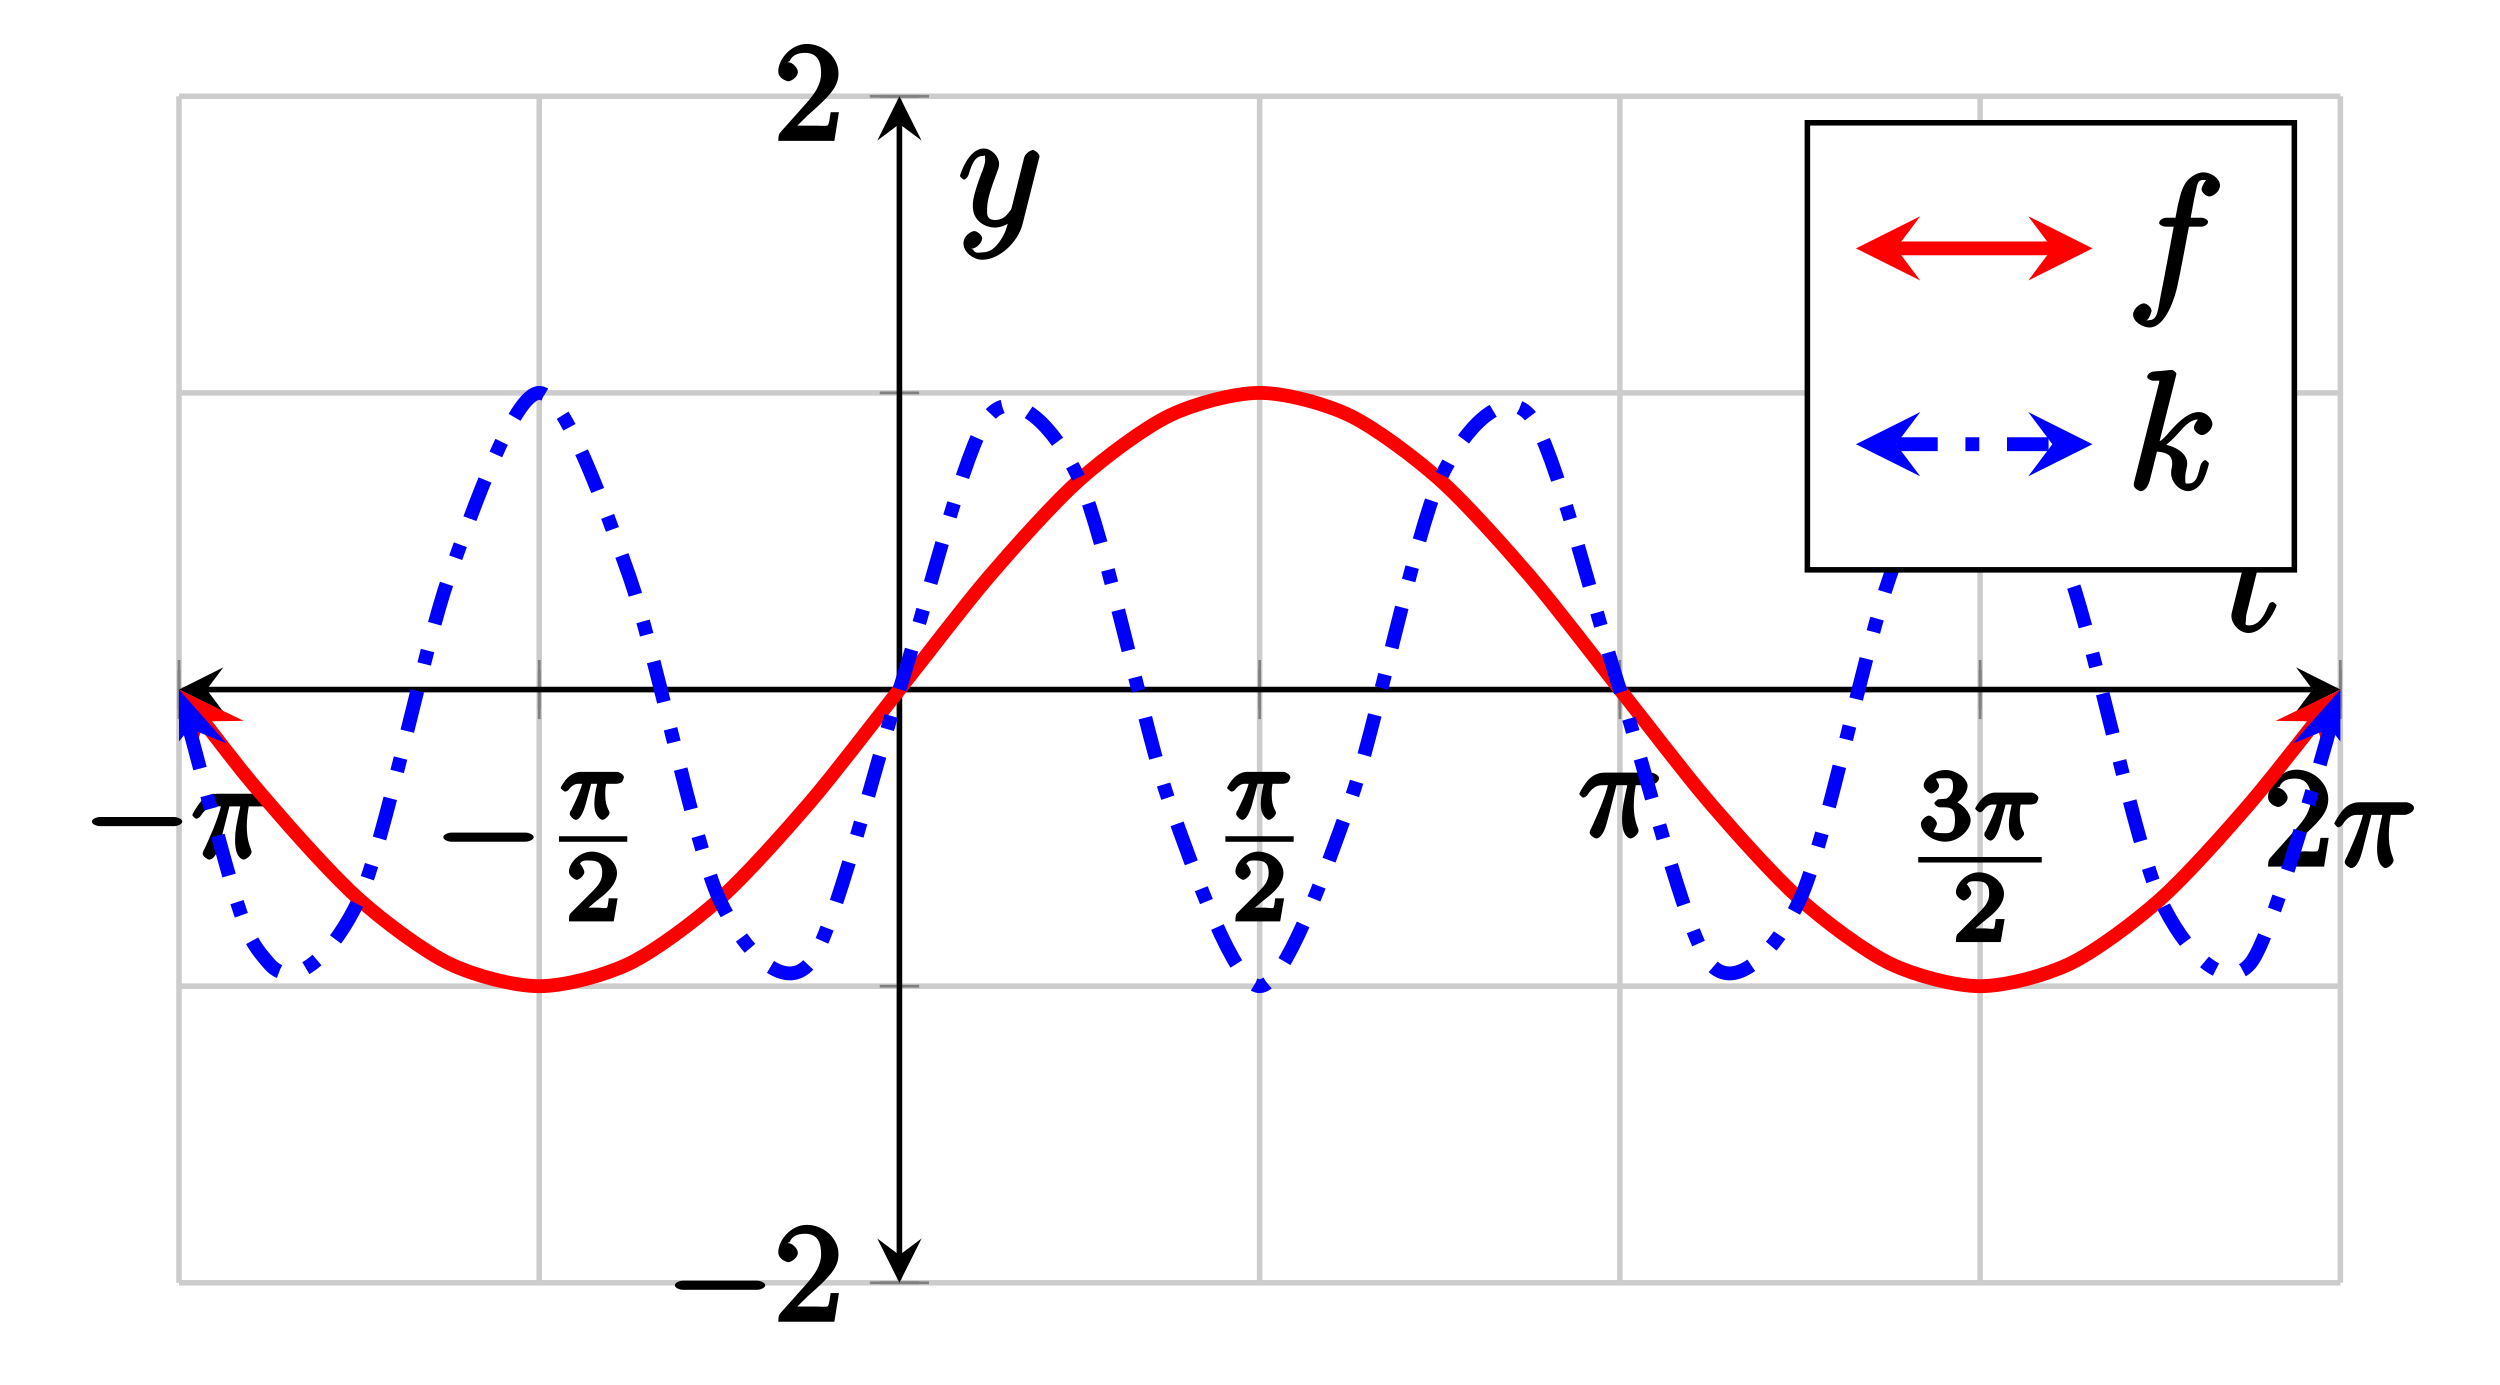
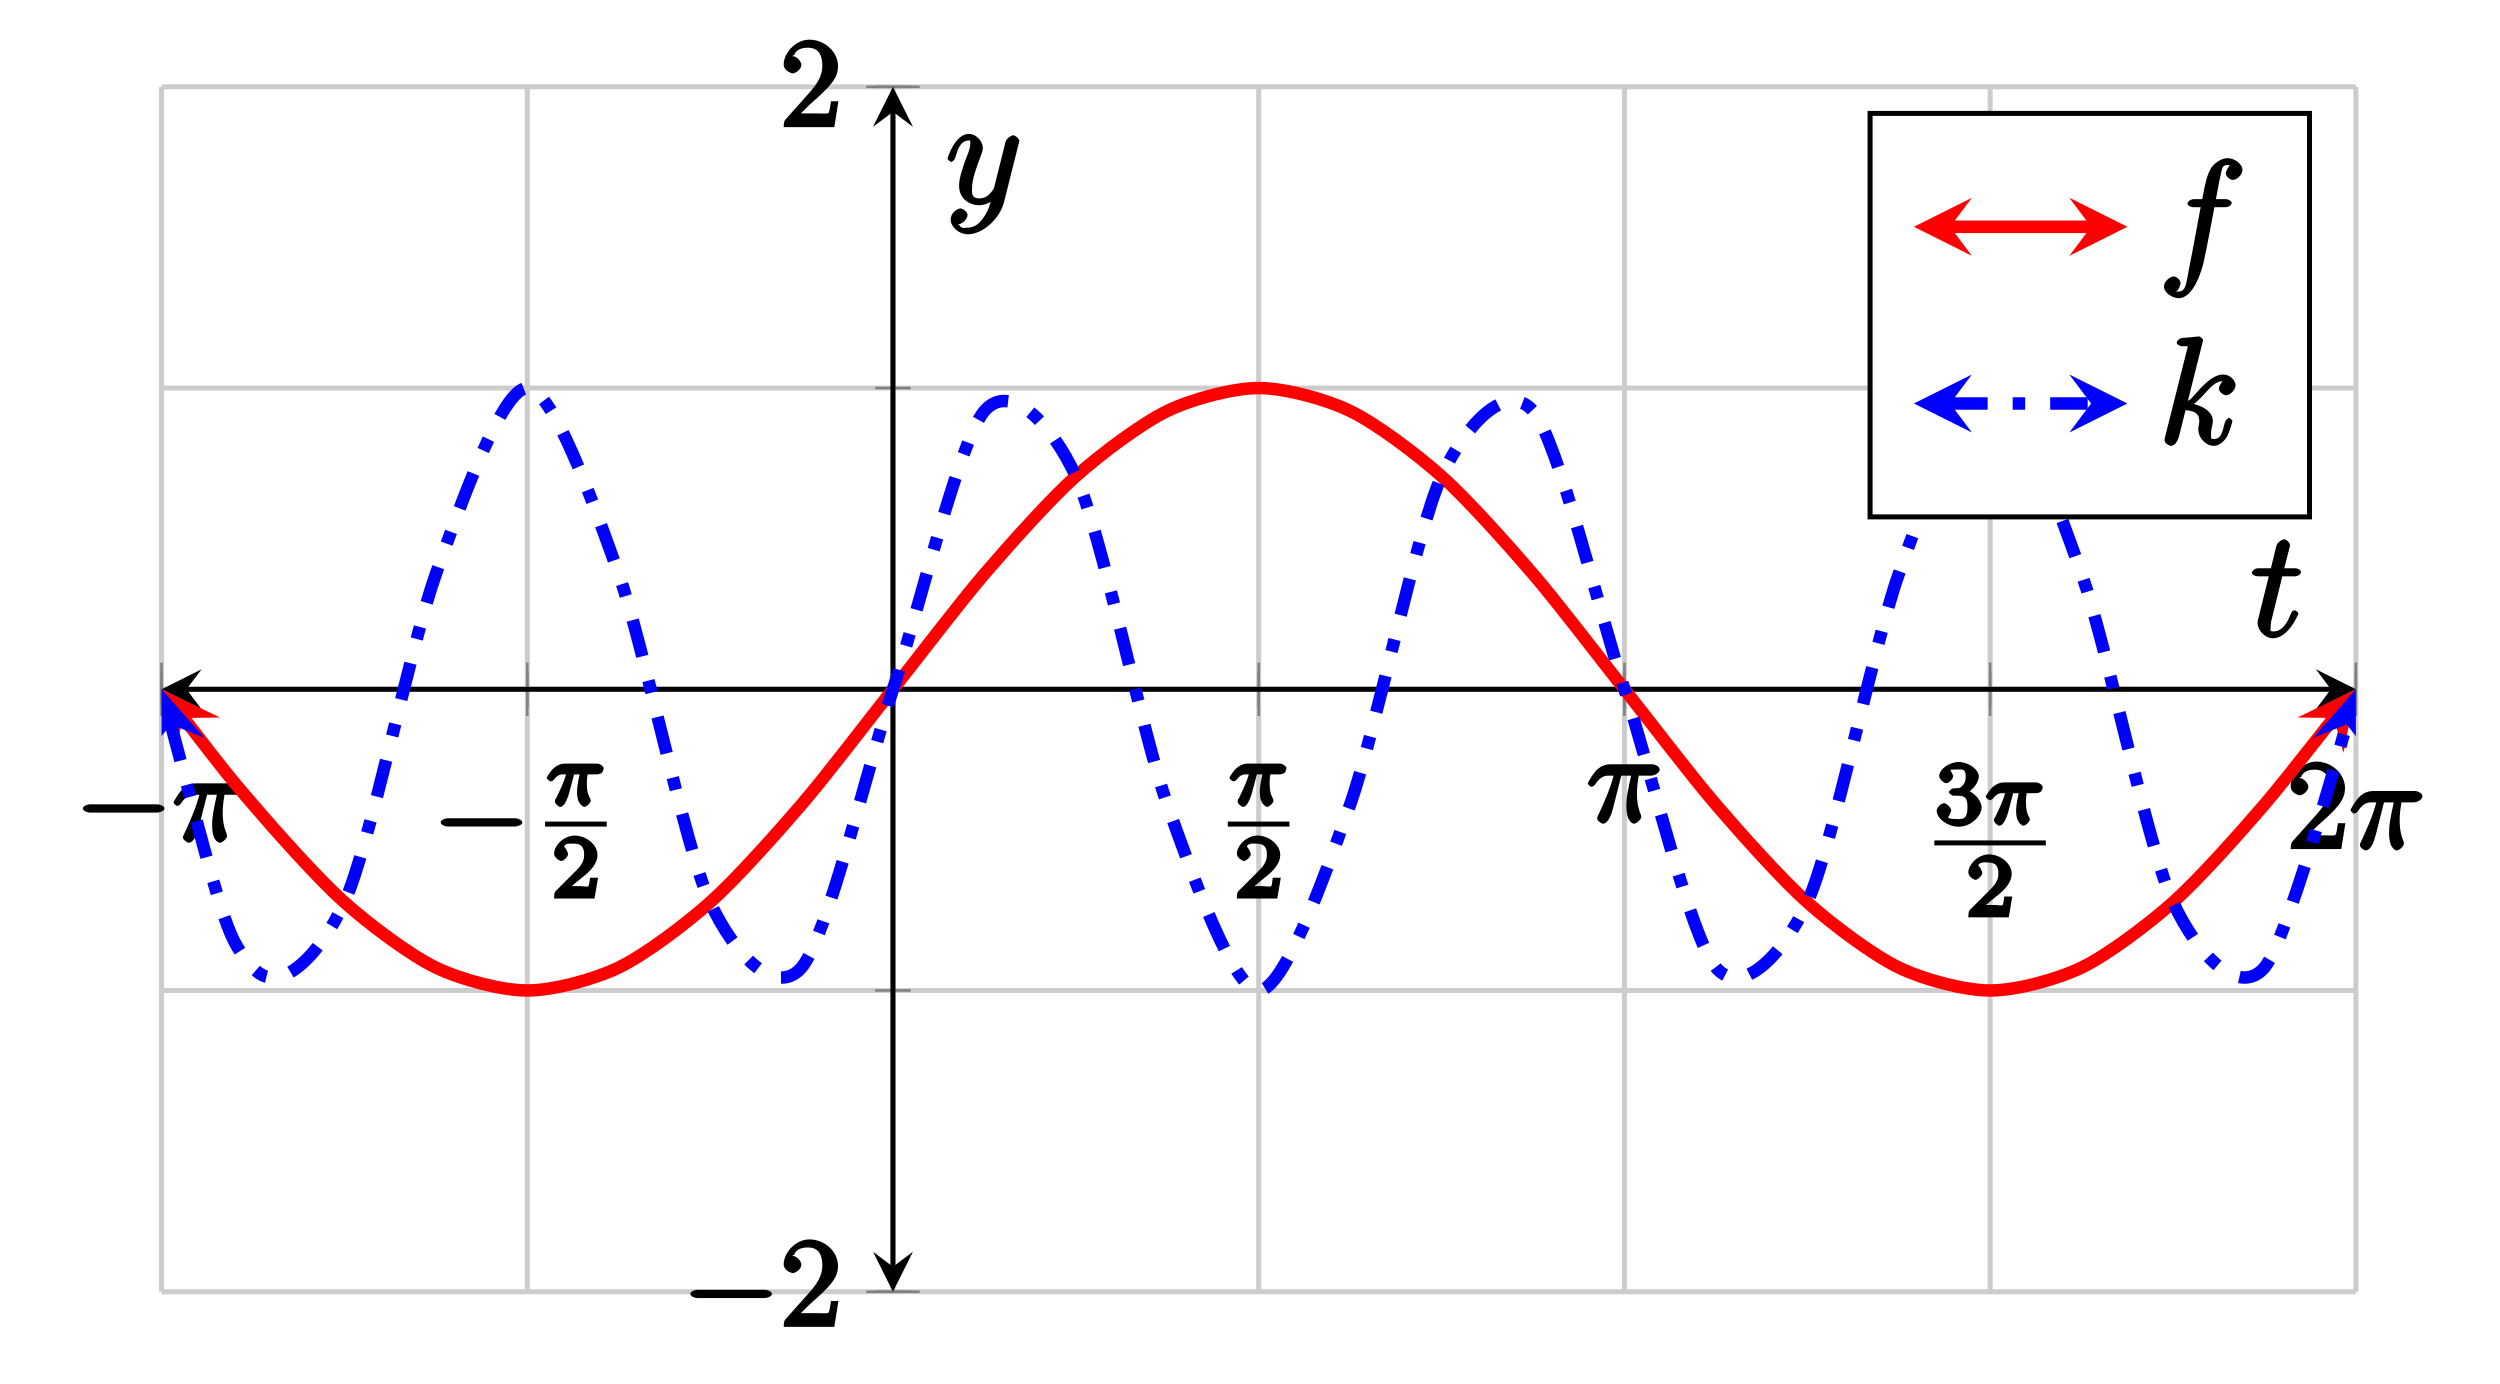
- <svg xmlns="http://www.w3.org/2000/svg" xmlns:xlink="http://www.w3.org/1999/xlink" width="179.76pt" height="99.57pt" viewBox="0 0 179.76 99.57" version="1.1">
+ <svg xmlns="http://www.w3.org/2000/svg" xmlns:xlink="http://www.w3.org/1999/xlink" width="199.19pt" height="110.25pt" viewBox="0 0 199.19 110.25" version="1.1">
  <defs>
    <g>
      <symbol overflow="visible" id="glyph0-0">
        <path style="stroke:none;" d="" />
      </symbol>
      <symbol overflow="visible" id="glyph0-1">
        <path style="stroke:none;" d="M 6.562 -2.297 C 6.734 -2.297 7.125 -2.422 7.125 -2.625 C 7.125 -2.828 6.734 -2.953 6.562 -2.953 L 1.172 -2.953 C 1 -2.953 0.625 -2.828 0.625 -2.625 C 0.625 -2.422 1 -2.297 1.172 -2.297 Z M 6.562 -2.297 " />
      </symbol>
      <symbol overflow="visible" id="glyph1-0">
        <path style="stroke:none;" d="" />
      </symbol>
      <symbol overflow="visible" id="glyph1-1">
        <path style="stroke:none;" d="M 2.641 -3.719 L 3.547 -3.719 C 3.266 -2.406 3.172 -1.969 3.172 -1.312 C 3.172 -1.156 3.172 -0.891 3.25 -0.547 C 3.344 -0.109 3.641 0.109 3.781 0.109 C 3.984 0.109 4.359 -0.234 4.359 -0.422 C 4.359 -0.484 4.359 -0.516 4.312 -0.641 C 4.016 -1.359 4.016 -2.016 4.016 -2.297 C 4.016 -2.828 4.094 -3.359 4.156 -3.719 L 5.156 -3.719 C 5.297 -3.719 5.828 -3.875 5.828 -4.219 C 5.828 -4.453 5.438 -4.625 5.25 -4.625 L 1.906 -4.625 C 1.688 -4.625 1.188 -4.578 0.75 -4.109 C 0.406 -3.719 0.094 -3.141 0.094 -3.094 C 0.094 -3.078 0.266 -2.828 0.391 -2.828 C 0.469 -2.828 0.609 -2.922 0.672 -3 C 1.156 -3.766 1.609 -3.719 1.812 -3.719 L 2.156 -3.719 C 1.891 -2.672 1.344 -1.469 1 -0.719 C 0.891 -0.531 0.844 -0.391 0.844 -0.312 C 0.844 -0.125 1.188 0.109 1.312 0.109 C 1.609 0.109 1.859 -0.328 1.984 -0.703 C 2.125 -1.156 2.125 -1.172 2.25 -1.672 L 2.766 -3.719 Z M 2.641 -3.719 " />
      </symbol>
      <symbol overflow="visible" id="glyph2-0">
        <path style="stroke:none;" d="" />
      </symbol>
      <symbol overflow="visible" id="glyph2-1">
        <path style="stroke:none;" d="M 2.172 -2.531 L 2.75 -2.531 C 2.703 -2.312 2.547 -1.672 2.547 -1.125 C 2.547 -0.844 2.578 -0.656 2.625 -0.5 C 2.734 -0.156 3.016 0.062 3.125 0.062 C 3.297 0.062 3.641 -0.266 3.641 -0.438 C 3.641 -0.5 3.578 -0.656 3.531 -0.719 C 3.406 -0.984 3.328 -1.25 3.328 -1.812 C 3.328 -1.953 3.328 -2.234 3.391 -2.531 L 4.109 -2.531 C 4.234 -2.531 4.422 -2.578 4.5 -2.641 C 4.594 -2.703 4.672 -2.969 4.672 -3 C 4.672 -3.203 4.312 -3.391 4.188 -3.391 L 1.562 -3.391 C 1.281 -3.391 0.938 -3.266 0.625 -2.969 C 0.453 -2.812 0.125 -2.312 0.125 -2.25 C 0.125 -2.156 0.406 -1.969 0.438 -1.969 C 0.516 -1.969 0.641 -2.031 0.688 -2.094 C 1.047 -2.578 1.344 -2.531 1.5 -2.531 L 1.672 -2.531 C 1.516 -1.953 1.188 -1.266 1.062 -1.016 C 0.891 -0.625 0.875 -0.609 0.812 -0.547 C 0.781 -0.422 0.781 -0.391 0.781 -0.344 C 0.781 -0.234 1.047 0.062 1.219 0.062 C 1.484 0.062 1.75 -0.438 1.922 -1.062 L 2.312 -2.531 Z M 2.172 -2.531 " />
      </symbol>
      <symbol overflow="visible" id="glyph3-0">
        <path style="stroke:none;" d="" />
      </symbol>
      <symbol overflow="visible" id="glyph3-1">
        <path style="stroke:none;" d="M 3.516 -1.656 L 3.109 -1.656 C 3.062 -1.312 3.047 -1.031 2.969 -0.969 C 2.906 -0.922 2.516 -0.984 2.406 -0.984 L 1.125 -0.984 L 1.266 -0.641 C 2 -1.297 2.234 -1.484 2.656 -1.812 C 3.172 -2.234 3.703 -2.797 3.703 -3.469 C 3.703 -4.312 2.781 -5.016 1.891 -5.016 C 1.031 -5.016 0.25 -4.219 0.25 -3.578 C 0.25 -3.219 0.734 -2.984 0.812 -2.984 C 0.969 -2.984 1.359 -3.297 1.359 -3.547 C 1.359 -3.672 1.125 -4.125 1.031 -4.125 C 1.172 -4.422 1.453 -4.375 1.781 -4.375 C 2.484 -4.375 2.641 -4.031 2.641 -3.469 C 2.641 -2.859 2.266 -2.516 2.047 -2.266 L 0.375 -0.594 C 0.297 -0.531 0.25 -0.391 0.25 0 L 3.469 0 L 3.75 -1.656 Z M 3.516 -1.656 " />
      </symbol>
      <symbol overflow="visible" id="glyph3-2">
        <path style="stroke:none;" d="M 1.906 -2.328 C 2.453 -2.328 2.641 -2.141 2.641 -1.406 C 2.641 -0.531 2.328 -0.469 1.938 -0.469 C 1.656 -0.469 1.172 -0.484 1.094 -0.578 C 1.078 -0.578 1.344 -1.016 1.344 -1.156 C 1.344 -1.375 0.984 -1.734 0.766 -1.734 C 0.578 -1.734 0.188 -1.422 0.188 -1.141 C 0.188 -0.484 1.094 0.141 1.938 0.141 C 2.906 0.141 3.766 -0.703 3.766 -1.406 C 3.766 -1.938 3.141 -2.688 2.375 -2.844 L 2.375 -2.453 C 3.094 -2.719 3.547 -3.438 3.547 -3.859 C 3.547 -4.406 2.734 -5.016 1.953 -5.016 C 1.188 -5.016 0.391 -4.453 0.391 -3.891 C 0.391 -3.656 0.75 -3.328 0.953 -3.328 C 1.172 -3.328 1.5 -3.672 1.5 -3.875 C 1.5 -4.078 1.172 -4.422 1.328 -4.406 C 1.328 -4.406 1.672 -4.422 1.938 -4.422 C 2.25 -4.422 2.5 -4.469 2.5 -3.859 C 2.5 -3.562 2.453 -3.375 2.266 -3.156 C 2.047 -2.906 1.984 -2.953 1.641 -2.922 C 1.469 -2.906 1.453 -2.906 1.422 -2.906 C 1.406 -2.906 1.156 -2.703 1.156 -2.625 C 1.156 -2.516 1.406 -2.328 1.531 -2.328 Z M 1.906 -2.328 " />
      </symbol>
      <symbol overflow="visible" id="glyph4-0">
        <path style="stroke:none;" d="" />
      </symbol>
      <symbol overflow="visible" id="glyph4-1">
        <path style="stroke:none;" d="M 1.391 -0.812 L 2.438 -1.844 C 4 -3.219 4.641 -3.875 4.641 -4.859 C 4.641 -6 3.578 -6.969 2.359 -6.969 C 1.234 -6.969 0.312 -5.875 0.312 -5 C 0.312 -4.438 1 -4.281 1.031 -4.281 C 1.203 -4.281 1.719 -4.562 1.719 -4.969 C 1.719 -5.219 1.359 -5.656 1.016 -5.656 C 0.938 -5.656 0.922 -5.656 1.141 -5.734 C 1.281 -6.125 1.656 -6.328 2.234 -6.328 C 3.141 -6.328 3.391 -5.688 3.391 -4.859 C 3.391 -4.062 2.938 -3.406 2.391 -2.781 L 0.484 -0.641 C 0.375 -0.531 0.312 -0.406 0.312 0 L 4.344 0 L 4.672 -2.062 L 4.078 -2.062 C 4 -1.594 3.984 -1.281 3.875 -1.125 C 3.812 -1.047 3.281 -1.094 3.062 -1.094 L 1.266 -1.094 Z M 1.391 -0.812 " />
      </symbol>
      <symbol overflow="visible" id="glyph5-0">
        <path style="stroke:none;" d="" />
      </symbol>
      <symbol overflow="visible" id="glyph5-1">
        <path style="stroke:none;" d="M 2.406 -4.812 L 3.5 -4.812 C 3.734 -4.812 4 -4.953 4 -5.156 C 4 -5.297 3.781 -5.453 3.531 -5.453 L 2.672 -5.453 L 3.078 -7.047 C 3.125 -7.203 3.125 -7.234 3.125 -7.312 C 3.125 -7.5 2.828 -7.766 2.672 -7.766 C 2.562 -7.766 2.125 -7.578 2.031 -7.203 L 1.609 -5.453 L 0.609 -5.453 C 0.375 -5.453 0.094 -5.297 0.094 -5.062 C 0.094 -4.953 0.344 -4.812 0.578 -4.812 L 1.438 -4.812 L 0.688 -1.797 C 0.578 -1.375 0.547 -1.25 0.547 -1.094 C 0.547 -0.531 1.109 0.125 1.781 0.125 C 2.984 0.125 3.797 -1.766 3.797 -1.859 C 3.797 -1.922 3.578 -2.109 3.516 -2.109 C 3.484 -2.109 3.328 -2.062 3.297 -2.016 C 3.281 -2.016 3.234 -1.891 3.141 -1.703 C 2.891 -1.094 2.516 -0.422 1.812 -0.422 C 1.453 -0.422 1.594 -0.562 1.594 -0.828 C 1.594 -0.844 1.594 -1.062 1.625 -1.203 L 2.516 -4.812 Z M 2.406 -4.812 " />
      </symbol>
      <symbol overflow="visible" id="glyph5-2">
        <path style="stroke:none;" d="M 3.031 1.094 C 2.703 1.547 2.359 1.906 1.766 1.906 C 1.625 1.906 1.203 2.031 1.109 1.703 C 0.906 1.641 0.969 1.641 0.984 1.641 C 1.344 1.641 1.75 1.188 1.75 0.906 C 1.75 0.641 1.359 0.375 1.188 0.375 C 0.984 0.375 0.406 0.688 0.406 1.266 C 0.406 1.875 1.094 2.438 1.766 2.438 C 2.969 2.438 4.328 1.188 4.656 -0.125 L 5.828 -4.797 C 5.844 -4.859 5.875 -4.922 5.875 -5 C 5.875 -5.172 5.562 -5.453 5.391 -5.453 C 5.281 -5.453 4.859 -5.25 4.766 -4.891 L 3.891 -1.375 C 3.828 -1.156 3.875 -1.25 3.781 -1.109 C 3.531 -0.781 3.266 -0.422 2.688 -0.422 C 2.016 -0.422 2.109 -0.922 2.109 -1.25 C 2.109 -1.922 2.438 -2.844 2.766 -3.703 C 2.891 -4.047 2.969 -4.219 2.969 -4.453 C 2.969 -4.953 2.453 -5.562 1.859 -5.562 C 0.766 -5.562 0.156 -3.688 0.156 -3.578 C 0.156 -3.531 0.375 -3.328 0.453 -3.328 C 0.562 -3.328 0.734 -3.531 0.781 -3.688 C 1.062 -4.703 1.359 -5.031 1.828 -5.031 C 1.938 -5.031 1.969 -5.172 1.969 -4.781 C 1.969 -4.469 1.844 -4.125 1.656 -3.672 C 1.078 -2.109 1.078 -1.703 1.078 -1.422 C 1.078 -0.281 2.062 0.125 2.656 0.125 C 3 0.125 3.531 -0.031 3.844 -0.344 L 3.688 -0.516 C 3.516 0.141 3.438 0.5 3.031 1.094 Z M 3.031 1.094 " />
      </symbol>
      <symbol overflow="visible" id="glyph5-3">
        <path style="stroke:none;" d="M 5.328 -4.812 C 5.562 -4.812 5.828 -4.953 5.828 -5.172 C 5.828 -5.297 5.562 -5.453 5.359 -5.453 L 4.578 -5.453 C 4.766 -6.531 4.938 -7.375 5.031 -7.75 C 5.109 -8.047 5.203 -8.172 5.516 -8.172 C 5.766 -8.172 5.891 -8.109 5.766 -8.219 C 5.672 -8.219 5.359 -7.703 5.359 -7.5 C 5.359 -7.266 5.703 -6.984 5.922 -6.984 C 6.172 -6.984 6.688 -7.328 6.688 -7.781 C 6.688 -8.281 6.031 -8.719 5.5 -8.719 C 4.984 -8.719 4.359 -8.281 4.125 -7.812 C 3.906 -7.406 3.734 -6.859 3.484 -5.453 L 2.828 -5.453 C 2.609 -5.453 2.312 -5.297 2.312 -5.078 C 2.312 -4.953 2.562 -4.812 2.797 -4.812 L 3.359 -4.812 C 3.172 -3.844 2.688 -1.141 2.422 0.141 C 2.219 1.188 2.203 1.906 1.609 1.906 C 1.562 1.906 1.328 1.953 1.328 1.953 C 1.609 1.922 1.766 1.25 1.766 1.25 C 1.766 1 1.438 0.703 1.203 0.703 C 0.969 0.703 0.438 1.062 0.438 1.516 C 0.438 2.031 1.141 2.438 1.609 2.438 C 2.828 2.438 3.484 0.109 3.609 -0.484 C 3.828 -1.406 4.406 -4.594 4.453 -4.812 Z M 5.328 -4.812 " />
      </symbol>
      <symbol overflow="visible" id="glyph5-4">
        <path style="stroke:none;" d="M 3.516 -8.141 C 3.531 -8.188 3.547 -8.266 3.547 -8.312 C 3.547 -8.438 3.281 -8.594 3.25 -8.594 C 3.234 -8.594 2.812 -8.562 2.594 -8.531 C 2.391 -8.516 2.219 -8.5 2 -8.484 C 1.703 -8.469 1.453 -8.297 1.453 -8.078 C 1.453 -7.953 1.75 -7.812 1.859 -7.812 C 2.469 -7.812 2.312 -7.859 2.312 -7.734 C 2.312 -7.688 2.312 -7.656 2.25 -7.453 L 0.531 -0.609 C 0.484 -0.438 0.484 -0.406 0.484 -0.328 C 0.484 -0.078 0.859 0.125 0.984 0.125 C 1.312 0.125 1.547 -0.281 1.641 -0.656 L 2.156 -2.719 C 2.906 -2.656 3.25 -2.438 3.25 -1.859 C 3.25 -1.797 3.25 -1.75 3.219 -1.562 C 3.172 -1.391 3.172 -1.25 3.172 -1.188 C 3.172 -0.484 3.797 0.125 4.406 0.125 C 4.953 0.125 5.344 -0.422 5.438 -0.578 C 5.688 -1.031 5.891 -1.812 5.891 -1.859 C 5.891 -1.906 5.688 -2.109 5.625 -2.109 C 5.516 -2.109 5.328 -1.906 5.281 -1.719 C 5.109 -1.094 5.031 -0.422 4.422 -0.422 C 4.188 -0.422 4.188 -0.375 4.188 -0.844 C 4.188 -1.062 4.234 -1.328 4.281 -1.5 C 4.328 -1.719 4.328 -1.734 4.328 -1.875 C 4.328 -2.578 3.531 -3.125 2.438 -3.281 L 2.547 -3.016 C 2.969 -3.281 3.406 -3.734 3.578 -3.922 C 4.25 -4.688 4.609 -5.031 5.156 -5.031 C 5.438 -5.031 5.391 -5 5.219 -5.141 C 5.156 -5.141 4.812 -4.672 4.812 -4.438 C 4.812 -4.141 5.219 -3.906 5.375 -3.906 C 5.703 -3.906 6.141 -4.328 6.141 -4.703 C 6.141 -5.062 5.719 -5.562 5.172 -5.562 C 4.516 -5.562 3.859 -5.062 3.016 -4.094 C 2.891 -3.953 2.562 -3.547 2.344 -3.469 Z M 3.516 -8.141 " />
      </symbol>
    </g>
    <clipPath id="clip1">
-       <path d="M 12.871 14 L 168.281 14 L 168.281 85 L 12.871 85 Z M 12.871 14 " />
+       <path d="M 12.871 16 L 187.707 16 L 187.707 94 L 12.871 94 Z M 12.871 16 " />
    </clipPath>
    <clipPath id="clip2">
-       <path d="M 12.871 49 L 18 49 L 18 55 L 12.871 55 Z M 12.871 49 " />
+       <path d="M 12.871 54 L 18 54 L 18 60 L 12.871 60 Z M 12.871 54 " />
    </clipPath>
    <clipPath id="clip3">
-       <path d="M 163 49 L 168.281 49 L 168.281 55 L 163 55 Z M 163 49 " />
+       <path d="M 183 54 L 187.707 54 L 187.707 60 L 183 60 Z M 183 54 " />
    </clipPath>
    <clipPath id="clip4">
-       <path d="M 12.871 14 L 168.281 14 L 168.281 85 L 12.871 85 Z M 12.871 14 " />
+       <path d="M 12.871 16 L 187.707 16 L 187.707 94 L 12.871 94 Z M 12.871 16 " />
    </clipPath>
    <clipPath id="clip5">
-       <path d="M 12.871 49 L 17 49 L 17 55 L 12.871 55 Z M 12.871 49 " />
+       <path d="M 12.871 54 L 17 54 L 17 60 L 12.871 60 Z M 12.871 54 " />
    </clipPath>
    <clipPath id="clip6">
-       <path d="M 164 49 L 168.281 49 L 168.281 55 L 164 55 Z M 164 49 " />
+       <path d="M 184 54 L 187.707 54 L 187.707 60 L 184 60 Z M 184 54 " />
    </clipPath>
  </defs>
  <g id="surface1">
-     <path style="fill:none;stroke-width:0.399;stroke-linecap:butt;stroke-linejoin:miter;stroke:rgb(79.999%,79.999%,79.999%);stroke-opacity:1;stroke-miterlimit:10;" d="M 0.001 0.002 L 0.001 85.318 M 25.903 0.002 L 25.903 85.318 M 51.802 0.002 L 51.802 85.318 M 77.704 0.002 L 77.704 85.318 M 103.607 0.002 L 103.607 85.318 M 129.509 0.002 L 129.509 85.318 M 155.411 0.002 L 155.411 85.318 " transform="matrix(1,0,0,-1,12.87,92.24)" />
-     <path style="fill:none;stroke-width:0.399;stroke-linecap:butt;stroke-linejoin:miter;stroke:rgb(79.999%,79.999%,79.999%);stroke-opacity:1;stroke-miterlimit:10;" d="M 0.001 0.002 L 155.411 0.002 M 0.001 21.33 L 155.411 21.33 M 0.001 42.658 L 155.411 42.658 M 0.001 63.99 L 155.411 63.99 M 0.001 85.318 L 155.411 85.318 " transform="matrix(1,0,0,-1,12.87,92.24)" />
-     <path style="fill:none;stroke-width:0.199;stroke-linecap:butt;stroke-linejoin:miter;stroke:rgb(50%,50%,50%);stroke-opacity:1;stroke-miterlimit:10;" d="M 0.001 41.244 L 0.001 44.076 M 25.903 41.244 L 25.903 44.076 M 51.802 41.244 L 51.802 44.076 M 77.704 41.244 L 77.704 44.076 M 103.607 41.244 L 103.607 44.076 M 129.509 41.244 L 129.509 44.076 M 155.411 41.244 L 155.411 44.076 " transform="matrix(1,0,0,-1,12.87,92.24)" />
-     <path style="fill:none;stroke-width:0.199;stroke-linecap:butt;stroke-linejoin:miter;stroke:rgb(50%,50%,50%);stroke-opacity:1;stroke-miterlimit:10;" d="M 0.001 40.533 L 0.001 44.787 M 25.903 40.533 L 25.903 44.787 M 77.704 40.533 L 77.704 44.787 M 103.607 40.533 L 103.607 44.787 M 129.509 40.533 L 129.509 44.787 M 155.411 40.533 L 155.411 44.787 " transform="matrix(1,0,0,-1,12.87,92.24)" />
-     <path style="fill:none;stroke-width:0.199;stroke-linecap:butt;stroke-linejoin:miter;stroke:rgb(50%,50%,50%);stroke-opacity:1;stroke-miterlimit:10;" d="M 50.388 0.002 L 53.22 0.002 M 50.388 21.33 L 53.22 21.33 M 50.388 42.658 L 53.22 42.658 M 50.388 63.99 L 53.22 63.99 M 50.388 85.318 L 53.22 85.318 " transform="matrix(1,0,0,-1,12.87,92.24)" />
-     <path style="fill:none;stroke-width:0.199;stroke-linecap:butt;stroke-linejoin:miter;stroke:rgb(50%,50%,50%);stroke-opacity:1;stroke-miterlimit:10;" d="M 49.677 0.002 L 53.931 0.002 M 49.677 85.318 L 53.931 85.318 " transform="matrix(1,0,0,-1,12.87,92.24)" />
-     <path style="fill:none;stroke-width:0.399;stroke-linecap:butt;stroke-linejoin:miter;stroke:rgb(0%,0%,0%);stroke-opacity:1;stroke-miterlimit:10;" d="M 1.993 42.658 L 153.419 42.658 " transform="matrix(1,0,0,-1,12.87,92.24)" />
-     <path style=" stroke:none;fill-rule:nonzero;fill:rgb(0%,0%,0%);fill-opacity:1;" d="M 12.871 49.582 L 16.059 51.176 L 14.863 49.582 L 16.059 47.984 " />
-     <path style=" stroke:none;fill-rule:nonzero;fill:rgb(0%,0%,0%);fill-opacity:1;" d="M 168.281 49.582 L 165.094 47.984 L 166.289 49.582 L 165.094 51.176 " />
-     <path style="fill:none;stroke-width:0.399;stroke-linecap:butt;stroke-linejoin:miter;stroke:rgb(0%,0%,0%);stroke-opacity:1;stroke-miterlimit:10;" d="M 51.802 1.994 L 51.802 83.326 " transform="matrix(1,0,0,-1,12.87,92.24)" />
-     <path style=" stroke:none;fill-rule:nonzero;fill:rgb(0%,0%,0%);fill-opacity:1;" d="M 64.672 92.238 L 66.266 89.051 L 64.672 90.246 L 63.078 89.051 " />
-     <path style=" stroke:none;fill-rule:nonzero;fill:rgb(0%,0%,0%);fill-opacity:1;" d="M 64.672 6.922 L 63.078 10.109 L 64.672 8.914 L 66.266 10.109 " />
+     <path style="fill:none;stroke-width:0.399;stroke-linecap:butt;stroke-linejoin:miter;stroke:rgb(79.999%,79.999%,79.999%);stroke-opacity:1;stroke-miterlimit:10;" d="M 0.001 -0.002 L 0.001 96.002 M 29.142 -0.002 L 29.142 96.002 M 58.278 -0.002 L 58.278 96.002 M 87.419 -0.002 L 87.419 96.002 M 116.56 -0.002 L 116.56 96.002 M 145.696 -0.002 L 145.696 96.002 M 174.837 -0.002 L 174.837 96.002 " transform="matrix(1,0,0,-1,12.87,102.92)" />
+     <path style="fill:none;stroke-width:0.399;stroke-linecap:butt;stroke-linejoin:miter;stroke:rgb(79.999%,79.999%,79.999%);stroke-opacity:1;stroke-miterlimit:10;" d="M 0.001 -0.002 L 174.837 -0.002 M 0.001 24.002 L 174.837 24.002 M 0.001 48.002 L 174.837 48.002 M 0.001 72.002 L 174.837 72.002 M 0.001 96.002 L 174.837 96.002 " transform="matrix(1,0,0,-1,12.87,102.92)" />
+     <path style="fill:none;stroke-width:0.199;stroke-linecap:butt;stroke-linejoin:miter;stroke:rgb(50%,50%,50%);stroke-opacity:1;stroke-miterlimit:10;" d="M 0.001 46.584 L 0.001 49.42 M 29.142 46.584 L 29.142 49.42 M 58.278 46.584 L 58.278 49.42 M 87.419 46.584 L 87.419 49.42 M 116.56 46.584 L 116.56 49.42 M 145.696 46.584 L 145.696 49.42 M 174.837 46.584 L 174.837 49.42 " transform="matrix(1,0,0,-1,12.87,102.92)" />
+     <path style="fill:none;stroke-width:0.199;stroke-linecap:butt;stroke-linejoin:miter;stroke:rgb(50%,50%,50%);stroke-opacity:1;stroke-miterlimit:10;" d="M 0.001 45.877 L 0.001 50.127 M 29.142 45.877 L 29.142 50.127 M 87.419 45.877 L 87.419 50.127 M 116.56 45.877 L 116.56 50.127 M 145.696 45.877 L 145.696 50.127 M 174.837 45.877 L 174.837 50.127 " transform="matrix(1,0,0,-1,12.87,102.92)" />
+     <path style="fill:none;stroke-width:0.199;stroke-linecap:butt;stroke-linejoin:miter;stroke:rgb(50%,50%,50%);stroke-opacity:1;stroke-miterlimit:10;" d="M 56.86 -0.002 L 59.696 -0.002 M 56.86 24.002 L 59.696 24.002 M 56.86 48.002 L 59.696 48.002 M 56.86 72.002 L 59.696 72.002 M 56.86 96.002 L 59.696 96.002 " transform="matrix(1,0,0,-1,12.87,102.92)" />
+     <path style="fill:none;stroke-width:0.199;stroke-linecap:butt;stroke-linejoin:miter;stroke:rgb(50%,50%,50%);stroke-opacity:1;stroke-miterlimit:10;" d="M 56.153 -0.002 L 60.407 -0.002 M 56.153 96.002 L 60.407 96.002 " transform="matrix(1,0,0,-1,12.87,102.92)" />
+     <path style="fill:none;stroke-width:0.399;stroke-linecap:butt;stroke-linejoin:miter;stroke:rgb(0%,0%,0%);stroke-opacity:1;stroke-miterlimit:10;" d="M 1.993 48.002 L 172.845 48.002 " transform="matrix(1,0,0,-1,12.87,102.92)" />
+     <path style=" stroke:none;fill-rule:nonzero;fill:rgb(0%,0%,0%);fill-opacity:1;" d="M 12.871 54.918 L 16.059 56.512 L 14.863 54.918 L 16.059 53.324 " />
+     <path style=" stroke:none;fill-rule:nonzero;fill:rgb(0%,0%,0%);fill-opacity:1;" d="M 187.707 54.918 L 184.52 53.324 L 185.715 54.918 L 184.52 56.512 " />
+     <path style="fill:none;stroke-width:0.399;stroke-linecap:butt;stroke-linejoin:miter;stroke:rgb(0%,0%,0%);stroke-opacity:1;stroke-miterlimit:10;" d="M 58.278 1.994 L 58.278 94.01 " transform="matrix(1,0,0,-1,12.87,102.92)" />
+     <path style=" stroke:none;fill-rule:nonzero;fill:rgb(0%,0%,0%);fill-opacity:1;" d="M 71.148 102.922 L 72.742 99.73 L 71.148 100.926 L 69.555 99.73 " />
+     <path style=" stroke:none;fill-rule:nonzero;fill:rgb(0%,0%,0%);fill-opacity:1;" d="M 71.148 6.918 L 69.555 10.105 L 71.148 8.91 L 72.742 10.105 " />
    <g style="fill:rgb(0%,0%,0%);fill-opacity:1;">
-       <use xlink:href="#glyph0-1" x="5.98" y="61.7" />
+       <use xlink:href="#glyph0-1" x="5.98" y="67.04" />
    </g>
    <g style="fill:rgb(0%,0%,0%);fill-opacity:1;">
-       <use xlink:href="#glyph1-1" x="13.73" y="61.7" />
+       <use xlink:href="#glyph1-1" x="13.73" y="67.04" />
    </g>
    <g style="fill:rgb(0%,0%,0%);fill-opacity:1;">
-       <use xlink:href="#glyph0-1" x="31.25" y="62.82" />
+       <use xlink:href="#glyph0-1" x="34.49" y="68.15" />
    </g>
    <g style="fill:rgb(0%,0%,0%);fill-opacity:1;">
-       <use xlink:href="#glyph2-1" x="40.19" y="58.89" />
+       <use xlink:href="#glyph2-1" x="43.43" y="64.23" />
    </g>
-     <path style="fill:none;stroke-width:0.398;stroke-linecap:butt;stroke-linejoin:miter;stroke:rgb(0%,0%,0%);stroke-opacity:1;stroke-miterlimit:10;" d="M -39.309 -12.408 L -34.398 -12.408 " transform="matrix(1,0,0,-1,79.5,47.92)" />
+     <path style="fill:none;stroke-width:0.398;stroke-linecap:butt;stroke-linejoin:miter;stroke:rgb(0%,0%,0%);stroke-opacity:1;stroke-miterlimit:10;" d="M -39.31 -23.09 L -34.4 -23.09 " transform="matrix(1,0,0,-1,82.74,42.57)" />
    <g style="fill:rgb(0%,0%,0%);fill-opacity:1;">
-       <use xlink:href="#glyph3-1" x="40.66" y="66.25" />
+       <use xlink:href="#glyph3-1" x="43.9" y="71.59" />
    </g>
    <g style="fill:rgb(0%,0%,0%);fill-opacity:1;">
-       <use xlink:href="#glyph2-1" x="88.11" y="58.89" />
+       <use xlink:href="#glyph2-1" x="97.83" y="64.23" />
    </g>
-     <path style="fill:none;stroke-width:0.398;stroke-linecap:butt;stroke-linejoin:miter;stroke:rgb(0%,0%,0%);stroke-opacity:1;stroke-miterlimit:10;" d="M -47.061 -12.408 L -42.15 -12.408 " transform="matrix(1,0,0,-1,135.17,47.92)" />
+     <path style="fill:none;stroke-width:0.398;stroke-linecap:butt;stroke-linejoin:miter;stroke:rgb(0%,0%,0%);stroke-opacity:1;stroke-miterlimit:10;" d="M -47.062 -23.09 L -42.152 -23.09 " transform="matrix(1,0,0,-1,144.89,42.57)" />
    <g style="fill:rgb(0%,0%,0%);fill-opacity:1;">
-       <use xlink:href="#glyph3-1" x="88.58" y="66.25" />
+       <use xlink:href="#glyph3-1" x="98.3" y="71.59" />
    </g>
    <g style="fill:rgb(0%,0%,0%);fill-opacity:1;">
-       <use xlink:href="#glyph1-1" x="113.46" y="60.18" />
+       <use xlink:href="#glyph1-1" x="126.41" y="65.52" />
    </g>
    <g style="fill:rgb(0%,0%,0%);fill-opacity:1;">
-       <use xlink:href="#glyph3-2" x="137.93" y="60.38" />
+       <use xlink:href="#glyph3-2" x="154.12" y="65.73" />
    </g>
    <g style="fill:rgb(0%,0%,0%);fill-opacity:1;">
-       <use xlink:href="#glyph2-1" x="141.9" y="60.38" />
+       <use xlink:href="#glyph2-1" x="158.09" y="65.73" />
    </g>
-     <path style="fill:none;stroke-width:0.398;stroke-linecap:butt;stroke-linejoin:miter;stroke:rgb(0%,0%,0%);stroke-opacity:1;stroke-miterlimit:10;" d="M -47.06 -12.41 L -38.181 -12.41 " transform="matrix(1,0,0,-1,184.99,49.41)" />
+     <path style="fill:none;stroke-width:0.398;stroke-linecap:butt;stroke-linejoin:miter;stroke:rgb(0%,0%,0%);stroke-opacity:1;stroke-miterlimit:10;" d="M -47.059 -23.09 L -38.18 -23.09 " transform="matrix(1,0,0,-1,201.18,44.07)" />
    <g style="fill:rgb(0%,0%,0%);fill-opacity:1;">
-       <use xlink:href="#glyph3-1" x="140.39" y="67.74" />
+       <use xlink:href="#glyph3-1" x="156.58" y="73.09" />
    </g>
    <g style="fill:rgb(0%,0%,0%);fill-opacity:1;">
-       <use xlink:href="#glyph4-1" x="162.77" y="62.31" />
+       <use xlink:href="#glyph4-1" x="182.2" y="67.65" />
    </g>
    <g style="fill:rgb(0%,0%,0%);fill-opacity:1;">
-       <use xlink:href="#glyph1-1" x="167.75" y="62.31" />
+       <use xlink:href="#glyph1-1" x="187.18" y="67.65" />
    </g>
    <g style="fill:rgb(0%,0%,0%);fill-opacity:1;">
-       <use xlink:href="#glyph0-1" x="47.9" y="95.04" />
+       <use xlink:href="#glyph0-1" x="54.38" y="105.72" />
    </g>
    <g style="fill:rgb(0%,0%,0%);fill-opacity:1;">
-       <use xlink:href="#glyph4-1" x="55.65" y="95.04" />
+       <use xlink:href="#glyph4-1" x="62.13" y="105.72" />
    </g>
    <g style="fill:rgb(0%,0%,0%);fill-opacity:1;">
-       <use xlink:href="#glyph4-1" x="55.65" y="10.13" />
+       <use xlink:href="#glyph4-1" x="62.13" y="10.13" />
    </g>
    <g clip-path="url(#clip1)" clip-rule="nonzero">
-       <path style="fill:none;stroke-width:0.996;stroke-linecap:butt;stroke-linejoin:miter;stroke:rgb(100%,0%,0%);stroke-opacity:1;stroke-miterlimit:10;" d="M 1.763 40.369 C 4.677 36.592 4.677 36.592 6.474 34.498 C 8.271 32.404 11.153 29.177 12.95 27.576 C 14.747 25.974 17.63 23.822 19.427 22.955 C 21.224 22.088 24.107 21.33 25.903 21.33 C 27.7 21.33 30.579 22.088 32.376 22.955 C 34.173 23.822 37.056 25.974 38.853 27.576 C 40.65 29.177 43.532 32.404 45.329 34.498 C 47.126 36.592 50.005 40.396 51.802 42.658 C 53.599 44.924 56.482 48.728 58.278 50.822 C 60.075 52.916 62.958 56.142 64.755 57.744 C 66.552 59.345 69.435 61.498 71.232 62.365 C 73.028 63.232 75.907 63.99 77.704 63.99 C 79.501 63.99 82.384 63.232 84.181 62.365 C 85.978 61.498 88.86 59.345 90.657 57.744 C 92.454 56.142 95.333 52.916 97.13 50.822 C 98.927 48.728 101.81 44.924 103.607 42.658 C 105.403 40.396 108.286 36.592 110.083 34.498 C 111.88 32.404 114.763 29.177 116.56 27.576 C 118.357 25.974 121.235 23.822 123.032 22.955 C 124.829 22.088 127.712 21.33 129.509 21.33 C 131.306 21.33 134.189 22.088 135.985 22.955 C 137.782 23.822 140.661 25.974 142.458 27.576 C 144.255 29.177 147.138 32.404 148.935 34.498 C 150.732 36.592 155.411 42.658 153.646 40.369 " transform="matrix(1,0,0,-1,12.87,92.24)" />
+       <path style="fill:none;stroke-width:0.996;stroke-linecap:butt;stroke-linejoin:miter;stroke:rgb(100%,0%,0%);stroke-opacity:1;stroke-miterlimit:10;" d="M 1.763 45.713 C 5.263 41.174 5.263 41.174 7.286 38.818 C 9.306 36.463 12.548 32.834 14.571 31.029 C 16.591 29.229 19.833 26.803 21.857 25.83 C 23.876 24.854 27.118 24.002 29.142 24.002 C 31.161 24.002 34.403 24.854 36.423 25.83 C 38.446 26.803 41.689 29.229 43.708 31.029 C 45.732 32.834 48.974 36.463 50.993 38.818 C 53.017 41.174 56.259 45.451 58.278 48.002 C 60.302 50.549 63.544 54.83 65.564 57.186 C 67.587 59.541 70.829 63.17 72.849 64.975 C 74.872 66.775 78.114 69.201 80.134 70.174 C 82.157 71.15 85.4 72.002 87.419 72.002 C 89.442 72.002 92.685 71.15 94.704 70.174 C 96.728 69.201 99.966 66.775 101.989 64.975 C 104.009 63.17 107.251 59.541 109.275 57.186 C 111.294 54.83 114.536 50.549 116.56 48.002 C 118.579 45.451 121.821 41.174 123.845 38.818 C 125.864 36.463 129.107 32.834 131.13 31.029 C 133.15 29.229 136.392 26.807 138.415 25.83 C 140.435 24.854 143.677 24.002 145.7 24.002 C 147.72 24.002 150.962 24.854 152.985 25.83 C 155.005 26.803 158.247 29.229 160.271 31.029 C 162.29 32.834 165.532 36.463 167.552 38.818 C 169.575 41.174 174.837 48.002 173.075 45.713 " transform="matrix(1,0,0,-1,12.87,102.92)" />
    </g>
    <g clip-path="url(#clip2)" clip-rule="nonzero">
-       <path style=" stroke:none;fill-rule:nonzero;fill:rgb(100%,0%,0%);fill-opacity:1;" d="M 12.871 49.582 L 13.863 54.656 L 14.633 51.871 L 17.523 51.832 " />
+       <path style=" stroke:none;fill-rule:nonzero;fill:rgb(100%,0%,0%);fill-opacity:1;" d="M 12.871 54.918 L 13.863 59.992 L 14.633 57.207 L 17.523 57.168 " />
    </g>
    <g clip-path="url(#clip3)" clip-rule="nonzero">
-       <path style=" stroke:none;fill-rule:nonzero;fill:rgb(100%,0%,0%);fill-opacity:1;" d="M 168.281 49.582 L 163.625 51.832 L 166.516 51.871 L 167.289 54.656 " />
+       <path style=" stroke:none;fill-rule:nonzero;fill:rgb(100%,0%,0%);fill-opacity:1;" d="M 187.707 54.918 L 183.055 57.168 L 185.945 57.207 L 186.719 59.992 " />
    </g>
    <g clip-path="url(#clip4)" clip-rule="nonzero">
-       <path style="fill:none;stroke-width:0.996;stroke-linecap:butt;stroke-linejoin:miter;stroke:rgb(0%,0%,100%);stroke-opacity:1;stroke-dasharray:2.989,1.993,0.996,1.993;stroke-miterlimit:10;" d="M 0.743 39.865 C 4.677 25.049 4.677 25.049 6.474 22.955 C 8.271 20.861 11.153 23.713 12.95 27.576 C 14.747 31.443 17.63 45.771 19.427 50.822 C 21.224 55.873 24.107 63.99 25.903 63.99 C 27.7 63.99 30.579 55.873 32.376 50.822 C 34.173 45.771 37.056 31.443 38.853 27.576 C 40.65 23.713 43.532 20.861 45.329 22.955 C 47.126 25.049 50.005 37.193 51.802 42.658 C 53.599 48.127 56.482 60.271 58.278 62.365 C 60.075 64.459 62.958 61.607 64.755 57.744 C 66.552 53.877 69.435 39.549 71.232 34.498 C 73.028 29.447 75.907 21.33 77.704 21.33 C 79.501 21.33 82.384 29.447 84.181 34.498 C 85.978 39.549 88.86 53.877 90.657 57.744 C 92.454 61.607 95.333 64.459 97.13 62.365 C 98.927 60.271 101.81 48.127 103.607 42.658 C 105.403 37.193 108.286 25.049 110.083 22.955 C 111.88 20.861 114.763 23.713 116.56 27.576 C 118.357 31.443 121.235 45.771 123.032 50.822 C 124.829 55.873 127.712 63.99 129.509 63.99 C 131.306 63.99 134.189 55.873 135.985 50.822 C 137.782 45.771 140.661 31.443 142.458 27.576 C 144.255 23.713 147.138 20.861 148.935 22.955 C 150.732 25.049 155.411 42.658 154.669 39.865 " transform="matrix(1,0,0,-1,12.87,92.24)" />
+       <path style="fill:none;stroke-width:0.996;stroke-linecap:butt;stroke-linejoin:miter;stroke:rgb(0%,0%,100%);stroke-opacity:1;stroke-dasharray:2.989,1.993,0.996,1.993;stroke-miterlimit:10;" d="M 0.743 45.205 C 5.263 28.182 5.263 28.182 7.286 25.83 C 9.306 23.475 12.548 26.682 14.571 31.029 C 16.591 35.381 19.833 51.502 21.857 57.186 C 23.876 62.869 27.118 72.002 29.142 72.002 C 31.161 72.002 34.403 62.869 36.423 57.186 C 38.446 51.502 41.689 35.381 43.708 31.029 C 45.732 26.682 48.974 23.475 50.993 25.83 C 53.017 28.182 56.259 41.85 58.278 48.002 C 60.302 54.154 63.544 67.818 65.564 70.174 C 67.587 72.529 70.829 69.322 72.849 64.975 C 74.872 60.623 78.114 44.502 80.134 38.818 C 82.157 33.131 85.4 24.002 87.419 24.002 C 89.442 24.002 92.685 33.131 94.704 38.818 C 96.728 44.502 99.966 60.623 101.989 64.975 C 104.009 69.322 107.251 72.529 109.275 70.174 C 111.294 67.818 114.536 54.154 116.56 48.002 C 118.579 41.85 121.821 28.182 123.845 25.83 C 125.864 23.475 129.107 26.682 131.13 31.029 C 133.15 35.381 136.392 51.502 138.415 57.186 C 140.435 62.869 143.677 72.002 145.7 72.002 C 147.72 72.002 150.962 62.869 152.985 57.186 C 155.005 51.502 158.247 35.381 160.271 31.029 C 162.29 26.682 165.532 23.475 167.552 25.83 C 169.575 28.182 174.837 48.002 174.095 45.205 " transform="matrix(1,0,0,-1,12.87,102.92)" />
    </g>
    <g clip-path="url(#clip5)" clip-rule="nonzero">
-       <path style=" stroke:none;fill-rule:nonzero;fill:rgb(0%,0%,100%);fill-opacity:1;" d="M 12.871 49.582 L 11.82 54.648 L 13.613 52.375 L 16.297 53.461 " />
+       <path style=" stroke:none;fill-rule:nonzero;fill:rgb(0%,0%,100%);fill-opacity:1;" d="M 12.871 54.918 L 11.82 59.984 L 13.613 57.715 L 16.297 58.797 " />
    </g>
    <g clip-path="url(#clip6)" clip-rule="nonzero">
-       <path style=" stroke:none;fill-rule:nonzero;fill:rgb(0%,0%,100%);fill-opacity:1;" d="M 168.281 49.582 L 164.855 53.461 L 167.539 52.375 L 169.328 54.648 " />
+       <path style=" stroke:none;fill-rule:nonzero;fill:rgb(0%,0%,100%);fill-opacity:1;" d="M 187.707 54.918 L 184.285 58.797 L 186.965 57.715 L 188.758 59.984 " />
    </g>
    <g style="fill:rgb(0%,0%,0%);fill-opacity:1;">
-       <use xlink:href="#glyph5-1" x="159.9" y="45.39" />
+       <use xlink:href="#glyph5-1" x="179.33" y="50.73" />
    </g>
    <g style="fill:rgb(0%,0%,0%);fill-opacity:1;">
-       <use xlink:href="#glyph5-2" x="68.87" y="16.24" />
+       <use xlink:href="#glyph5-2" x="75.34" y="16.23" />
    </g>
-     <path style="fill-rule:nonzero;fill:rgb(100%,100%,100%);fill-opacity:1;stroke-width:0.399;stroke-linecap:butt;stroke-linejoin:miter;stroke:rgb(0%,0%,0%);stroke-opacity:1;stroke-miterlimit:10;" d="M 117.087 51.267 L 152.103 51.267 L 152.103 83.412 L 117.087 83.412 Z M 117.087 51.267 " transform="matrix(1,0,0,-1,12.87,92.24)" />
-     <path style="fill:none;stroke-width:0.996;stroke-linecap:butt;stroke-linejoin:miter;stroke:rgb(100%,0%,0%);stroke-opacity:1;stroke-miterlimit:10;" d="M 2.89 0.001 C 6.144 0.001 6.144 0.001 8.503 0.001 C 10.863 0.001 17.007 0.001 14.12 0.001 " transform="matrix(1,0,0,-1,133.45,17.86)" />
-     <path style=" stroke:none;fill-rule:nonzero;fill:rgb(100%,0%,0%);fill-opacity:1;" d="M 133.449 17.859 L 138.074 20.172 L 136.34 17.859 L 138.074 15.547 " />
-     <path style=" stroke:none;fill-rule:nonzero;fill:rgb(100%,0%,0%);fill-opacity:1;" d="M 150.457 17.859 L 145.836 15.547 L 147.57 17.859 L 145.836 20.172 " />
+     <path style="fill-rule:nonzero;fill:rgb(100%,100%,100%);fill-opacity:1;stroke-width:0.399;stroke-linecap:butt;stroke-linejoin:miter;stroke:rgb(0%,0%,0%);stroke-opacity:1;stroke-miterlimit:10;" d="M 136.13 61.736 L 171.142 61.736 L 171.142 93.885 L 136.13 93.885 Z M 136.13 61.736 " transform="matrix(1,0,0,-1,12.87,102.92)" />
+     <path style="fill:none;stroke-width:0.996;stroke-linecap:butt;stroke-linejoin:miter;stroke:rgb(100%,0%,0%);stroke-opacity:1;stroke-miterlimit:10;" d="M 2.889 -0 C 6.143 -0 6.143 -0 8.502 -0 C 10.865 -0 17.01 -0 14.119 -0 " transform="matrix(1,0,0,-1,152.49,18.07)" />
+     <path style=" stroke:none;fill-rule:nonzero;fill:rgb(100%,0%,0%);fill-opacity:1;" d="M 152.488 18.07 L 157.113 20.383 L 155.379 18.07 L 157.113 15.758 " />
+     <path style=" stroke:none;fill-rule:nonzero;fill:rgb(100%,0%,0%);fill-opacity:1;" d="M 169.5 18.07 L 164.875 15.758 L 166.609 18.07 L 164.875 20.383 " />
    <g style="fill:rgb(0%,0%,0%);fill-opacity:1;">
-       <use xlink:href="#glyph5-3" x="152.94" y="21.11" />
+       <use xlink:href="#glyph5-3" x="171.98" y="21.32" />
    </g>
-     <path style="fill:none;stroke-width:0.996;stroke-linecap:butt;stroke-linejoin:miter;stroke:rgb(0%,0%,100%);stroke-opacity:1;stroke-dasharray:2.989,1.993,0.996,1.993;stroke-miterlimit:10;" d="M 2.89 -0.001 C 6.144 -0.001 6.144 -0.001 8.503 -0.001 C 10.863 -0.001 17.007 -0.001 14.12 -0.001 " transform="matrix(1,0,0,-1,133.45,31.94)" />
-     <path style=" stroke:none;fill-rule:nonzero;fill:rgb(0%,0%,100%);fill-opacity:1;" d="M 133.449 31.941 L 138.074 34.25 L 136.34 31.941 L 138.074 29.629 " />
-     <path style=" stroke:none;fill-rule:nonzero;fill:rgb(0%,0%,100%);fill-opacity:1;" d="M 150.457 31.941 L 145.836 29.629 L 147.57 31.941 L 145.836 34.25 " />
+     <path style="fill:none;stroke-width:0.996;stroke-linecap:butt;stroke-linejoin:miter;stroke:rgb(0%,0%,100%);stroke-opacity:1;stroke-dasharray:2.989,1.993,0.996,1.993;stroke-miterlimit:10;" d="M 2.889 0.002 C 6.143 0.002 6.143 0.002 8.502 0.002 C 10.865 0.002 17.01 0.002 14.119 0.002 " transform="matrix(1,0,0,-1,152.49,32.15)" />
+     <path style=" stroke:none;fill-rule:nonzero;fill:rgb(0%,0%,100%);fill-opacity:1;" d="M 152.488 32.148 L 157.113 34.461 L 155.379 32.148 L 157.113 29.84 " />
+     <path style=" stroke:none;fill-rule:nonzero;fill:rgb(0%,0%,100%);fill-opacity:1;" d="M 169.5 32.148 L 164.875 29.84 L 166.609 32.148 L 164.875 34.461 " />
    <g style="fill:rgb(0%,0%,0%);fill-opacity:1;">
-       <use xlink:href="#glyph5-4" x="152.94" y="35.19" />
+       <use xlink:href="#glyph5-4" x="171.98" y="35.4" />
    </g>
  </g>
</svg>
